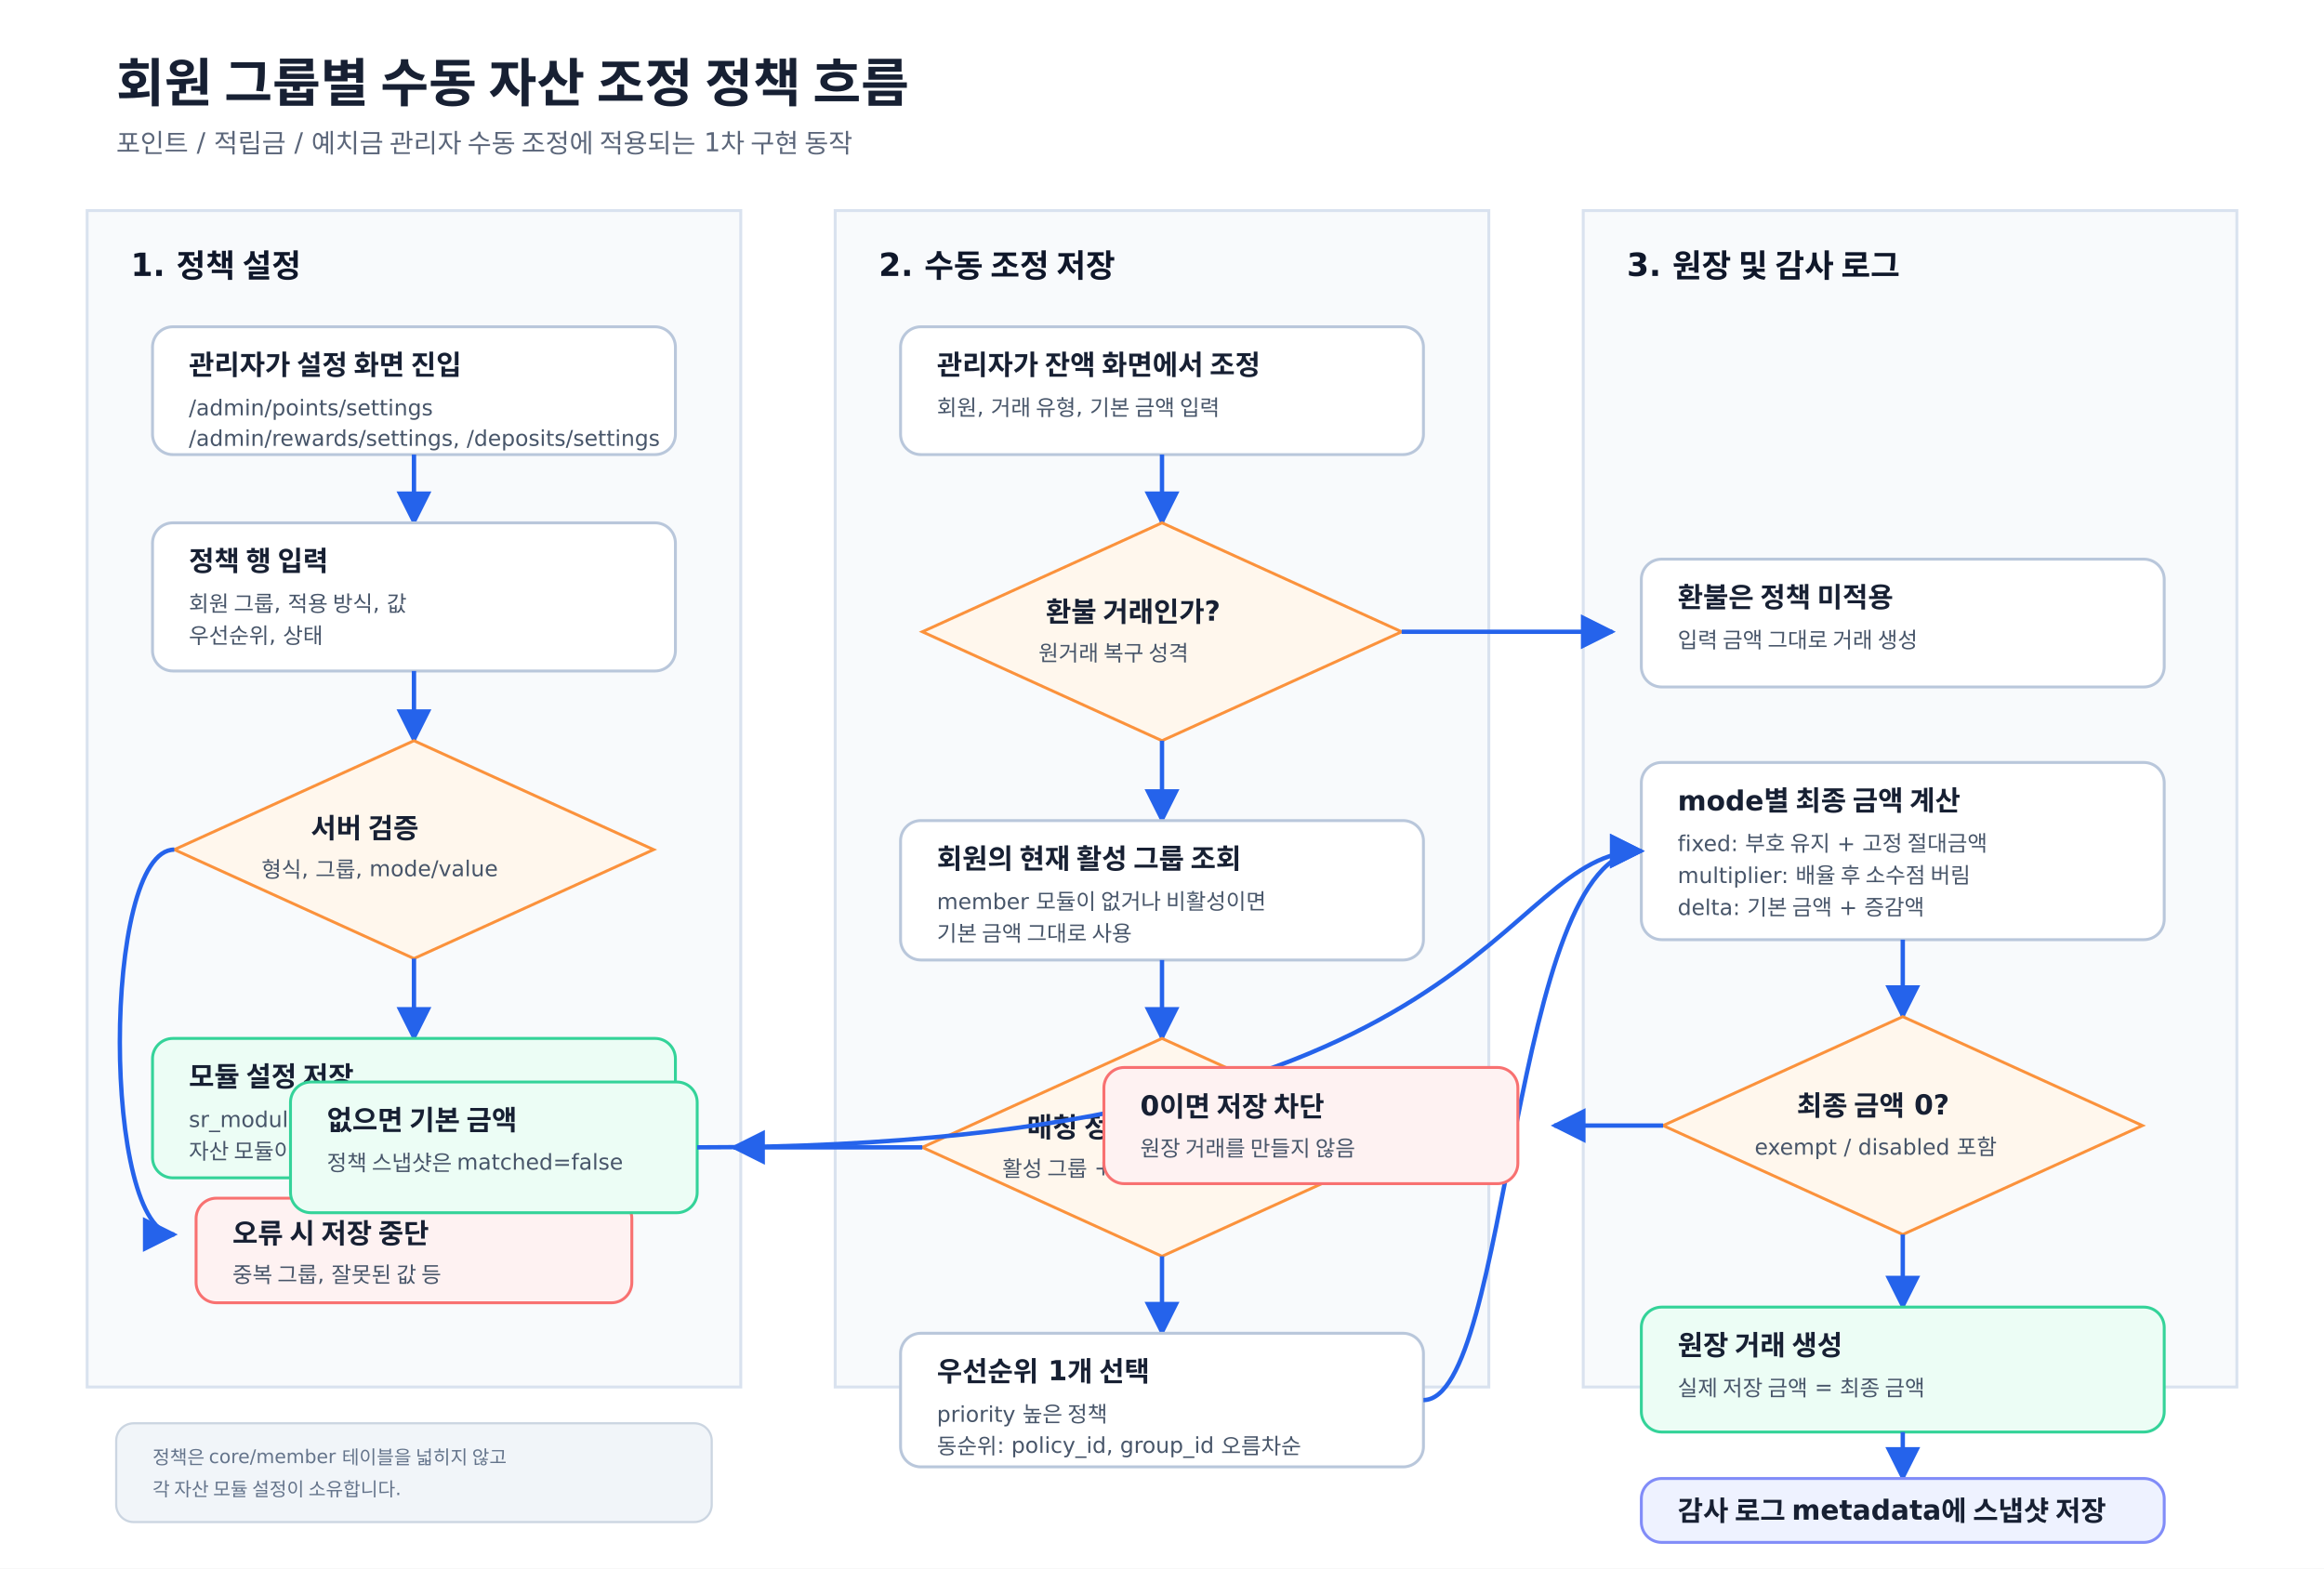
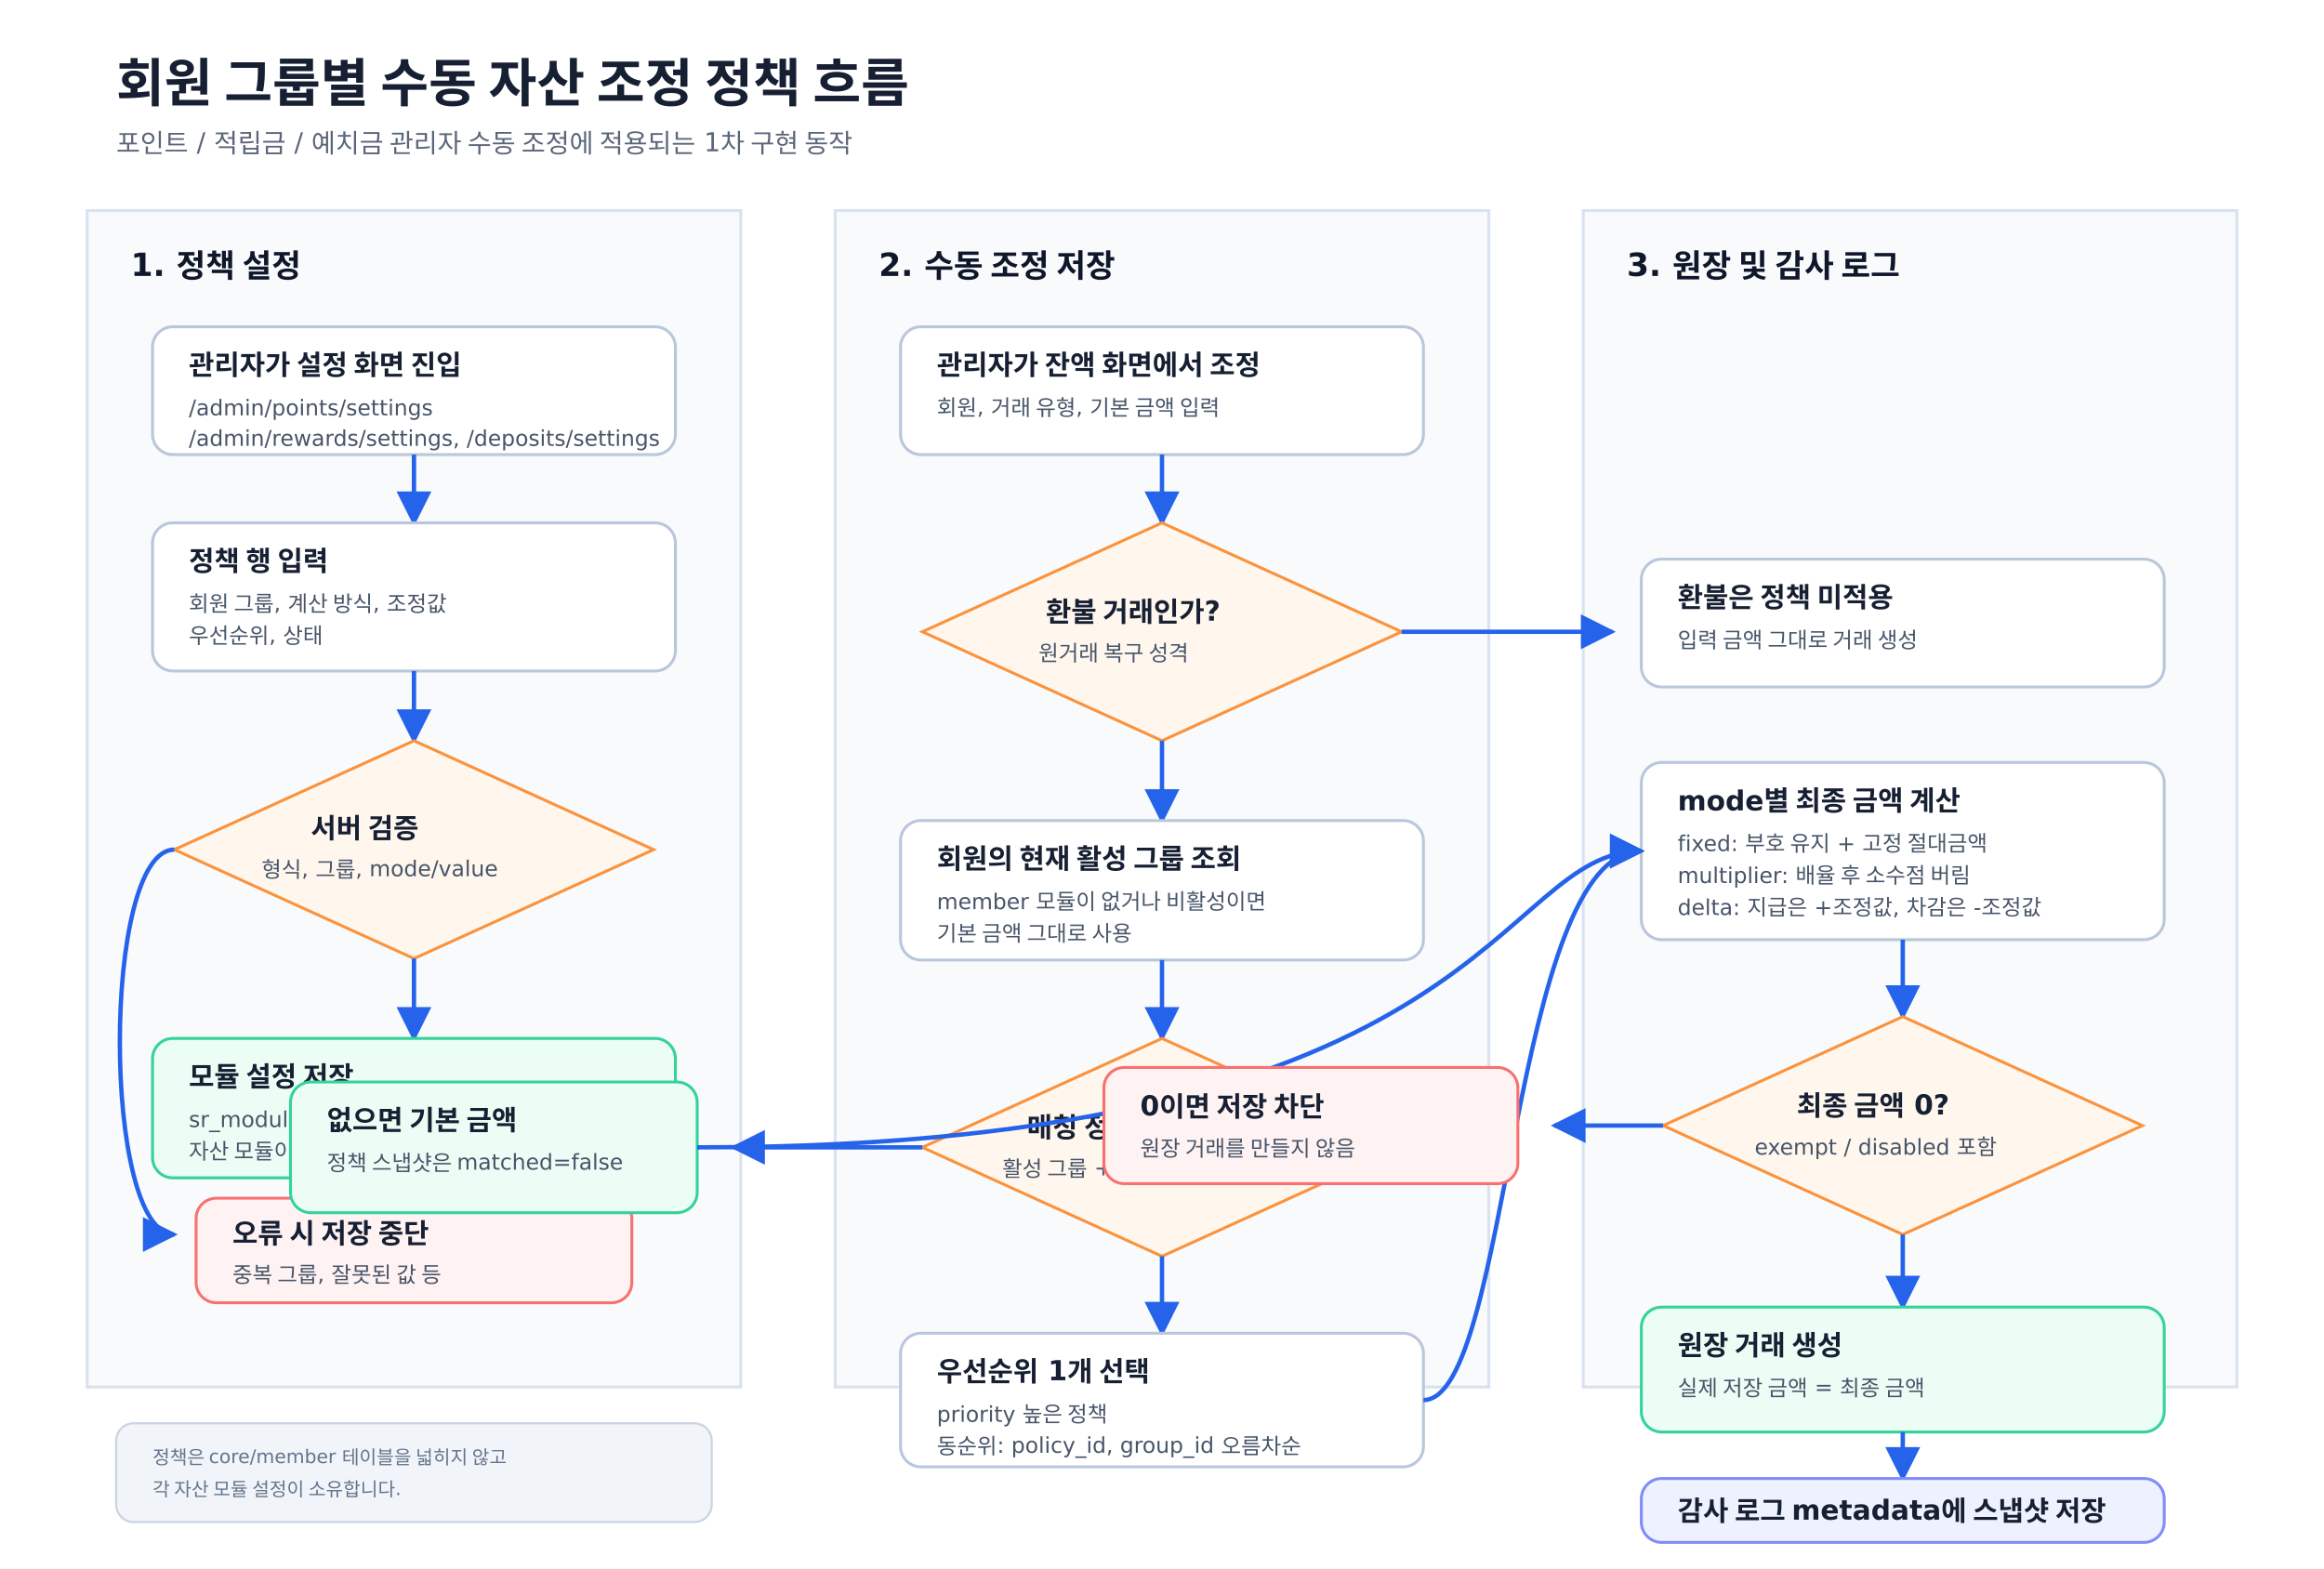
<svg xmlns="http://www.w3.org/2000/svg" width="1600" height="1080" viewBox="0 0 1600 1080">
  <defs>
    <marker id="arrow" viewBox="0 0 10 10" refX="9" refY="5" markerWidth="8" markerHeight="8" orient="auto-start-reverse">
      <path d="M 0 0 L 10 5 L 0 10 z" fill="#2563eb" />
    </marker>
    <style>
      text { font-family: "Droid Sans Fallback", "DejaVu Sans", sans-serif; fill: #172033; }
      .title { font-size: 36px; font-weight: 700; }
      .subtitle { font-size: 18px; fill: #5b667a; }
      .lane-title { font-size: 22px; font-weight: 700; fill: #0f172a; }
      .box-title { font-size: 19px; font-weight: 700; }
      .box-text { font-size: 15px; fill: #475569; }
      .small { font-size: 13px; fill: #64748b; }
      .lane { fill: #f8fafc; stroke: #d9e2ef; stroke-width: 2; }
      .box { fill: #ffffff; stroke: #b9c7db; stroke-width: 2; rx: 14; }
      .decision { fill: #fff7ed; stroke: #fb923c; stroke-width: 2; }
      .success { fill: #ecfdf5; stroke: #34d399; stroke-width: 2; rx: 14; }
      .error { fill: #fef2f2; stroke: #f87171; stroke-width: 2; rx: 14; }
      .audit { fill: #eef2ff; stroke: #818cf8; stroke-width: 2; rx: 14; }
      .arrow { stroke: #2563eb; stroke-width: 3; fill: none; marker-end: url(#arrow); }
      .note { fill: #f1f5f9; stroke: #cbd5e1; stroke-width: 1.5; rx: 12; }
    </style>
  </defs>
  <rect width="1600" height="1080" fill="#ffffff" />
  <text x="80" y="70" class="title">회원 그룹별 수동 자산 조정 정책 흐름</text>
  <text x="80" y="105" class="subtitle">포인트 / 적립금 / 예치금 관리자 수동 조정에 적용되는 1차 구현 동작</text>
  <rect x="60" y="145" width="450" height="810" class="lane" />
  <rect x="575" y="145" width="450" height="810" class="lane" />
  <rect x="1090" y="145" width="450" height="810" class="lane" />
  <text x="90" y="190" class="lane-title">1. 정책 설정</text>
  <text x="605" y="190" class="lane-title">2. 수동 조정 저장</text>
  <text x="1120" y="190" class="lane-title">3. 원장 및 감사 로그</text>
  <rect x="105" y="225" width="360" height="88" class="box" />
  <text x="130" y="258" class="box-title">관리자가 설정 화면 진입</text>
  <text x="130" y="286" class="box-text">/admin/points/settings</text>
  <text x="130" y="307" class="box-text">/admin/rewards/settings, /deposits/settings</text>
  <path d="M285 313 L285 360" class="arrow" />
  <rect x="105" y="360" width="360" height="102" class="box" />
  <text x="130" y="393" class="box-title">정책 행 입력</text>
-   <text x="130" y="421" class="box-text">회원 그룹, 적용 방식, 값</text>
+   <text x="130" y="421" class="box-text">회원 그룹, 계산 방식, 조정값</text>
  <text x="130" y="443" class="box-text">우선순위, 상태</text>
  <path d="M285 462 L285 510" class="arrow" />
  <polygon points="285,510 450,585 285,660 120,585" class="decision" />
  <text x="214" y="577" class="box-title">서버 검증</text>
  <text x="180" y="604" class="box-text">형식, 그룹, mode/value</text>
  <path d="M285 660 L285 715" class="arrow" />
  <rect x="105" y="715" width="360" height="96" class="success" />
  <text x="130" y="748" class="box-title">모듈 설정 저장</text>
  <text x="130" y="776" class="box-text">sr_module_settings</text>
  <text x="130" y="798" class="box-text">자산 모듈이 정책을 소유</text>
  <path d="M120 585 C70 585 70 850 120 850" class="arrow" />
  <rect x="135" y="825" width="300" height="72" class="error" />
  <text x="160" y="856" class="box-title">오류 시 저장 중단</text>
  <text x="160" y="883" class="box-text">중복 그룹, 잘못된 값 등</text>
  <rect x="620" y="225" width="360" height="88" class="box" />
  <text x="645" y="258" class="box-title">관리자가 잔액 화면에서 조정</text>
  <text x="645" y="286" class="box-text">회원, 거래 유형, 기본 금액 입력</text>
  <path d="M800 313 L800 360" class="arrow" />
  <polygon points="800,360 965,435 800,510 635,435" class="decision" />
  <text x="720" y="428" class="box-title">환불 거래인가?</text>
  <text x="715" y="455" class="box-text">원거래 복구 성격</text>
  <path d="M965 435 L1110 435" class="arrow" />
  <rect x="1130" y="385" width="360" height="88" class="box" />
  <text x="1155" y="418" class="box-title">환불은 정책 미적용</text>
  <text x="1155" y="446" class="box-text">입력 금액 그대로 거래 생성</text>
  <path d="M800 510 L800 565" class="arrow" />
  <rect x="620" y="565" width="360" height="96" class="box" />
  <text x="645" y="598" class="box-title">회원의 현재 활성 그룹 조회</text>
  <text x="645" y="626" class="box-text">member 모듈이 없거나 비활성이면</text>
  <text x="645" y="648" class="box-text">기본 금액 그대로 사용</text>
  <path d="M800 661 L800 715" class="arrow" />
  <polygon points="800,715 965,790 800,865 635,790" class="decision" />
  <text x="707" y="783" class="box-title">매칭 정책 있음?</text>
  <text x="690" y="810" class="box-text">활성 그룹 + 활성 정책</text>
  <path d="M635 790 L505 790" class="arrow" />
  <rect x="200" y="745" width="280" height="90" class="success" />
  <text x="225" y="778" class="box-title">없으면 기본 금액</text>
  <text x="225" y="806" class="box-text">정책 스냅샷은 matched=false</text>
  <path d="M800 865 L800 918" class="arrow" />
  <rect x="620" y="918" width="360" height="92" class="box" />
  <text x="645" y="951" class="box-title">우선순위 1개 선택</text>
  <text x="645" y="979" class="box-text">priority 높은 정책</text>
  <text x="645" y="1001" class="box-text">동순위: policy_id, group_id 오름차순</text>
  <rect x="1130" y="525" width="360" height="122" class="box" />
  <text x="1155" y="558" class="box-title">mode별 최종 금액 계산</text>
  <text x="1155" y="586" class="box-text">fixed: 부호 유지 + 고정 절대금액</text>
  <text x="1155" y="608" class="box-text">multiplier: 배율 후 소수점 버림</text>
-   <text x="1155" y="630" class="box-text">delta: 기본 금액 + 증감액</text>
+   <text x="1155" y="630" class="box-text">delta: 지급은 +조정값, 차감은 -조정값</text>
  <path d="M980 964 C1040 964 1040 586 1130 586" class="arrow" />
  <path d="M480 790 C1030 790 1030 586 1130 586" class="arrow" />
  <path d="M1310 647 L1310 700" class="arrow" />
  <polygon points="1310,700 1475,775 1310,850 1145,775" class="decision" />
  <text x="1237" y="768" class="box-title">최종 금액 0?</text>
  <text x="1208" y="795" class="box-text">exempt / disabled 포함</text>
  <path d="M1145 775 L1070 775" class="arrow" />
  <rect x="760" y="735" width="285" height="80" class="error" />
  <text x="785" y="768" class="box-title">0이면 저장 차단</text>
  <text x="785" y="796" class="box-text">원장 거래를 만들지 않음</text>
  <path d="M1310 850 L1310 900" class="arrow" />
  <rect x="1130" y="900" width="360" height="86" class="success" />
  <text x="1155" y="933" class="box-title">원장 거래 생성</text>
  <text x="1155" y="961" class="box-text">실제 저장 금액 = 최종 금액</text>
  <path d="M1310 986 L1310 1018" class="arrow" />
  <rect x="1130" y="1018" width="360" height="44" class="audit" />
  <text x="1155" y="1047" class="box-title">감사 로그 metadata에 스냅샷 저장</text>
  <rect x="80" y="980" width="410" height="68" class="note" />
  <text x="105" y="1008" class="small">정책은 core/member 테이블을 넓히지 않고</text>
  <text x="105" y="1030" class="small">각 자산 모듈 설정이 소유합니다.</text>
</svg>
